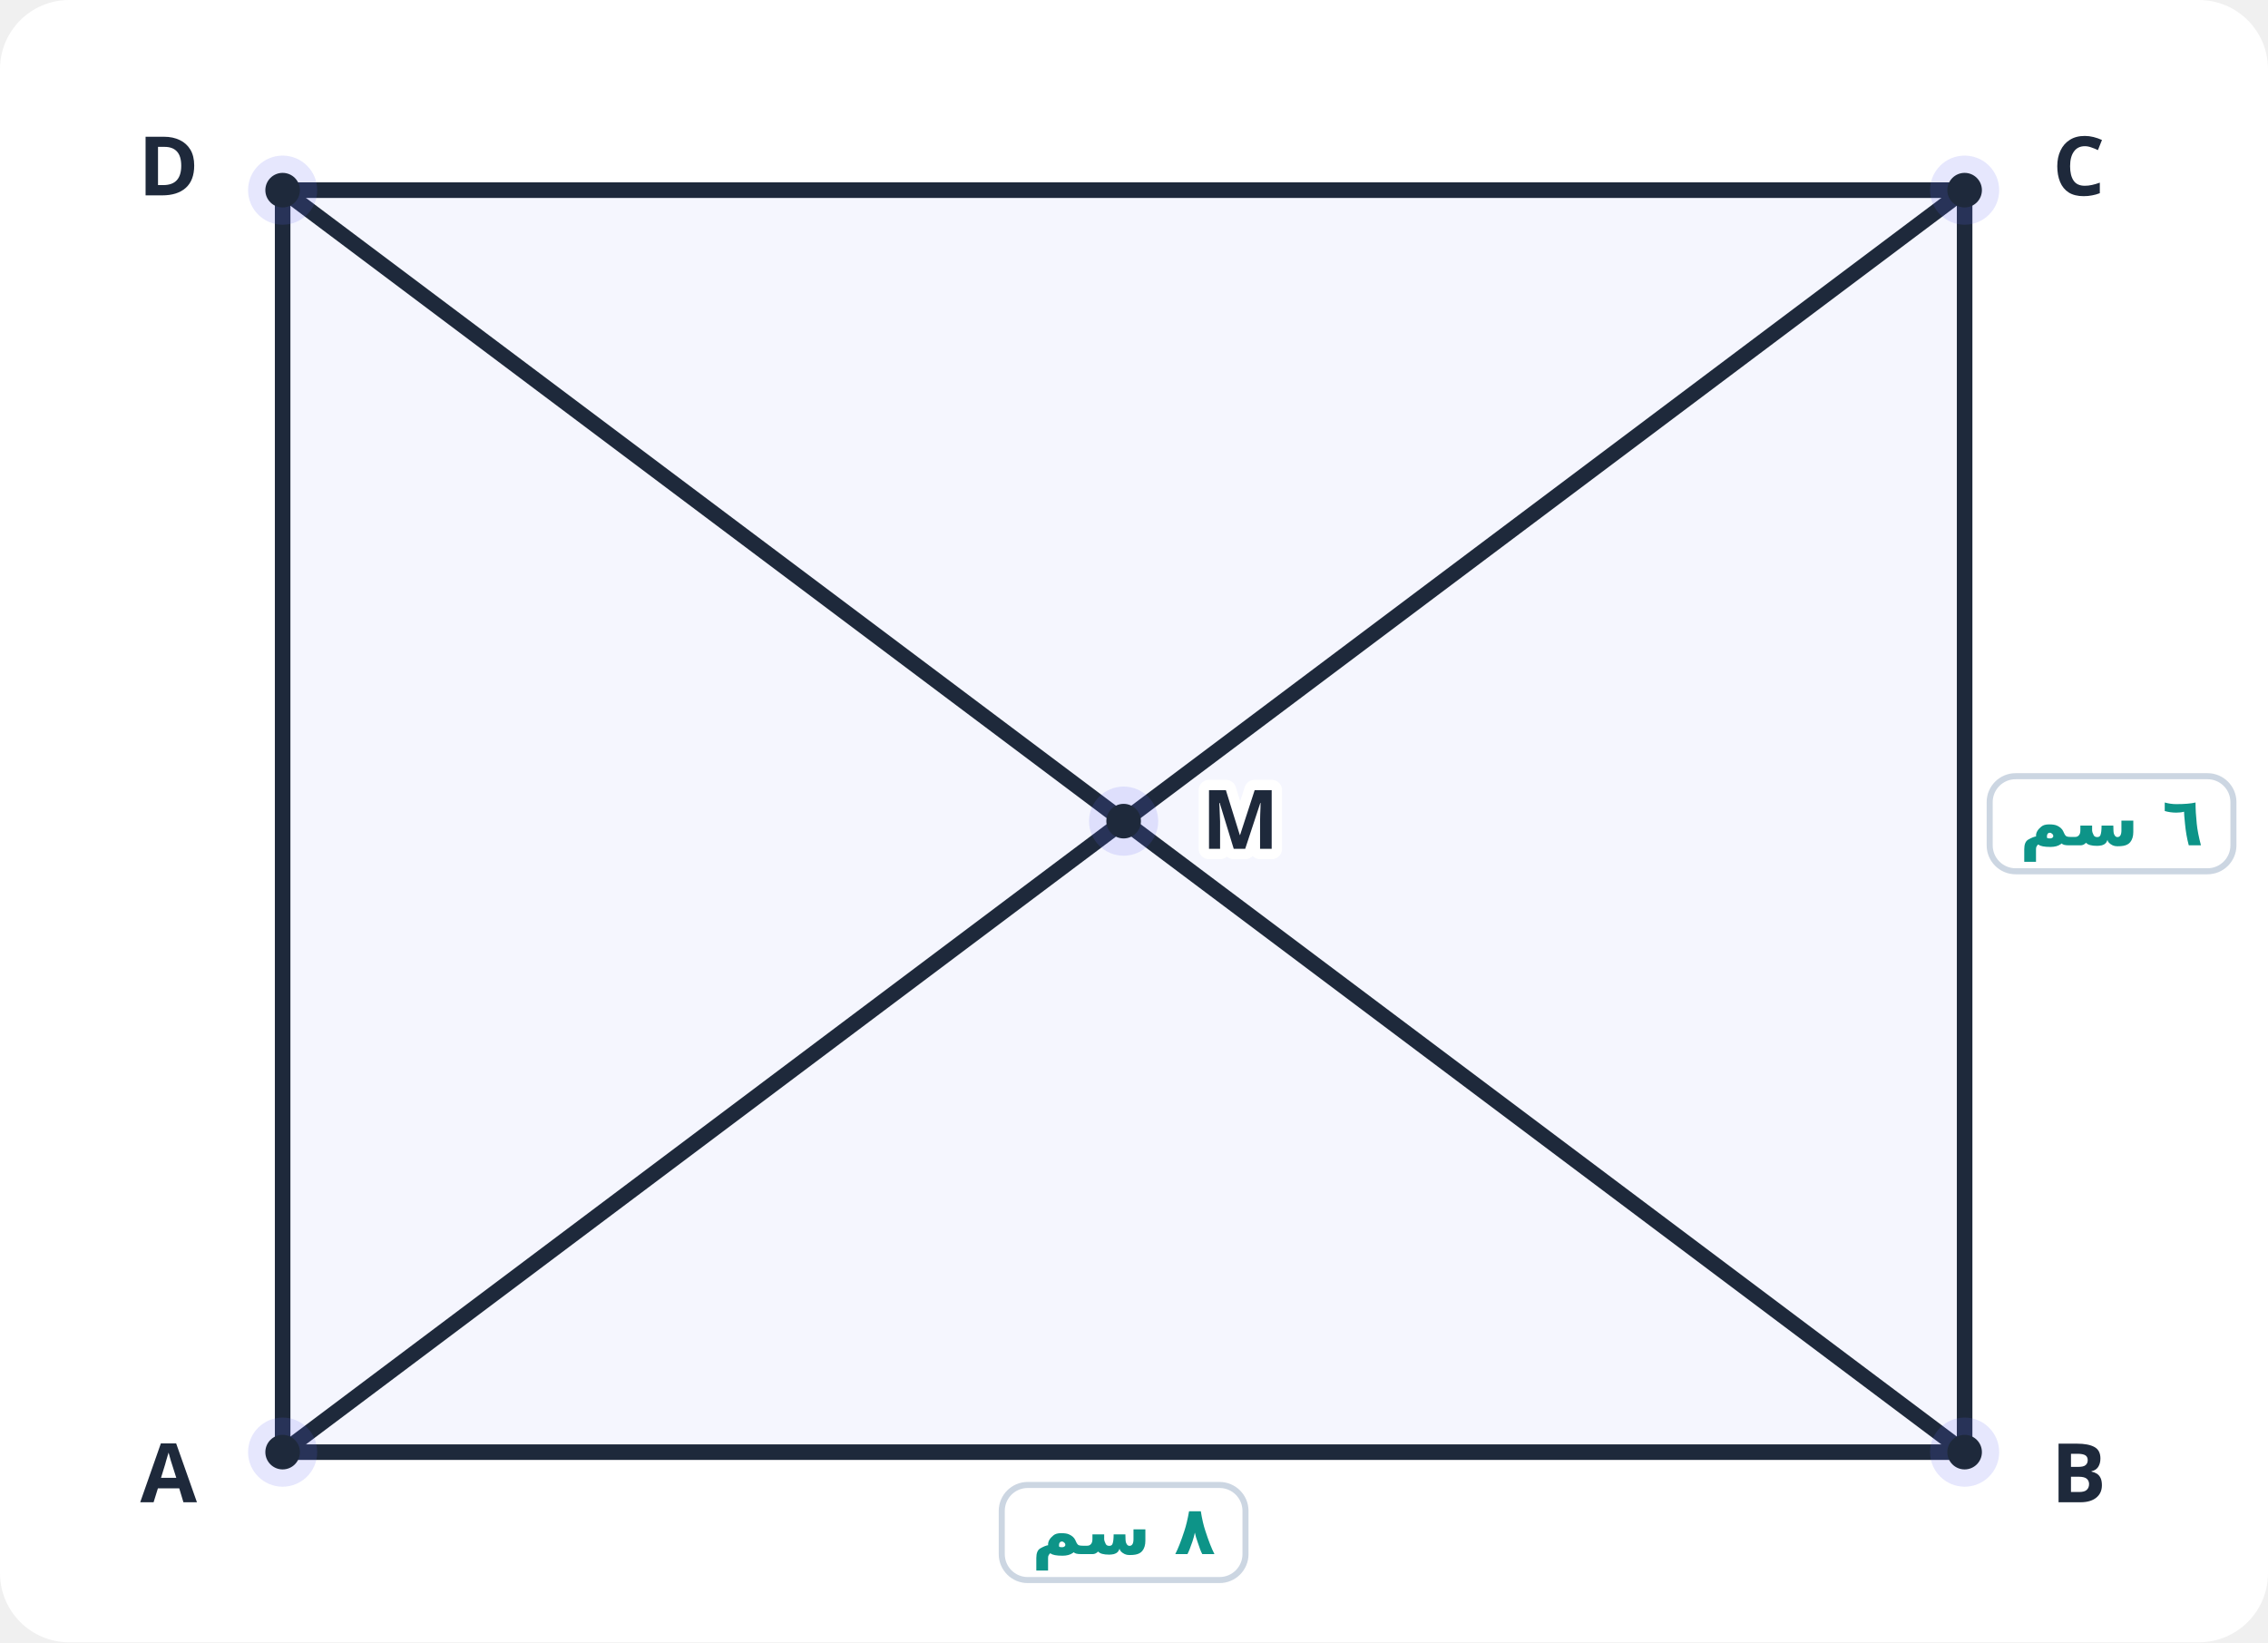
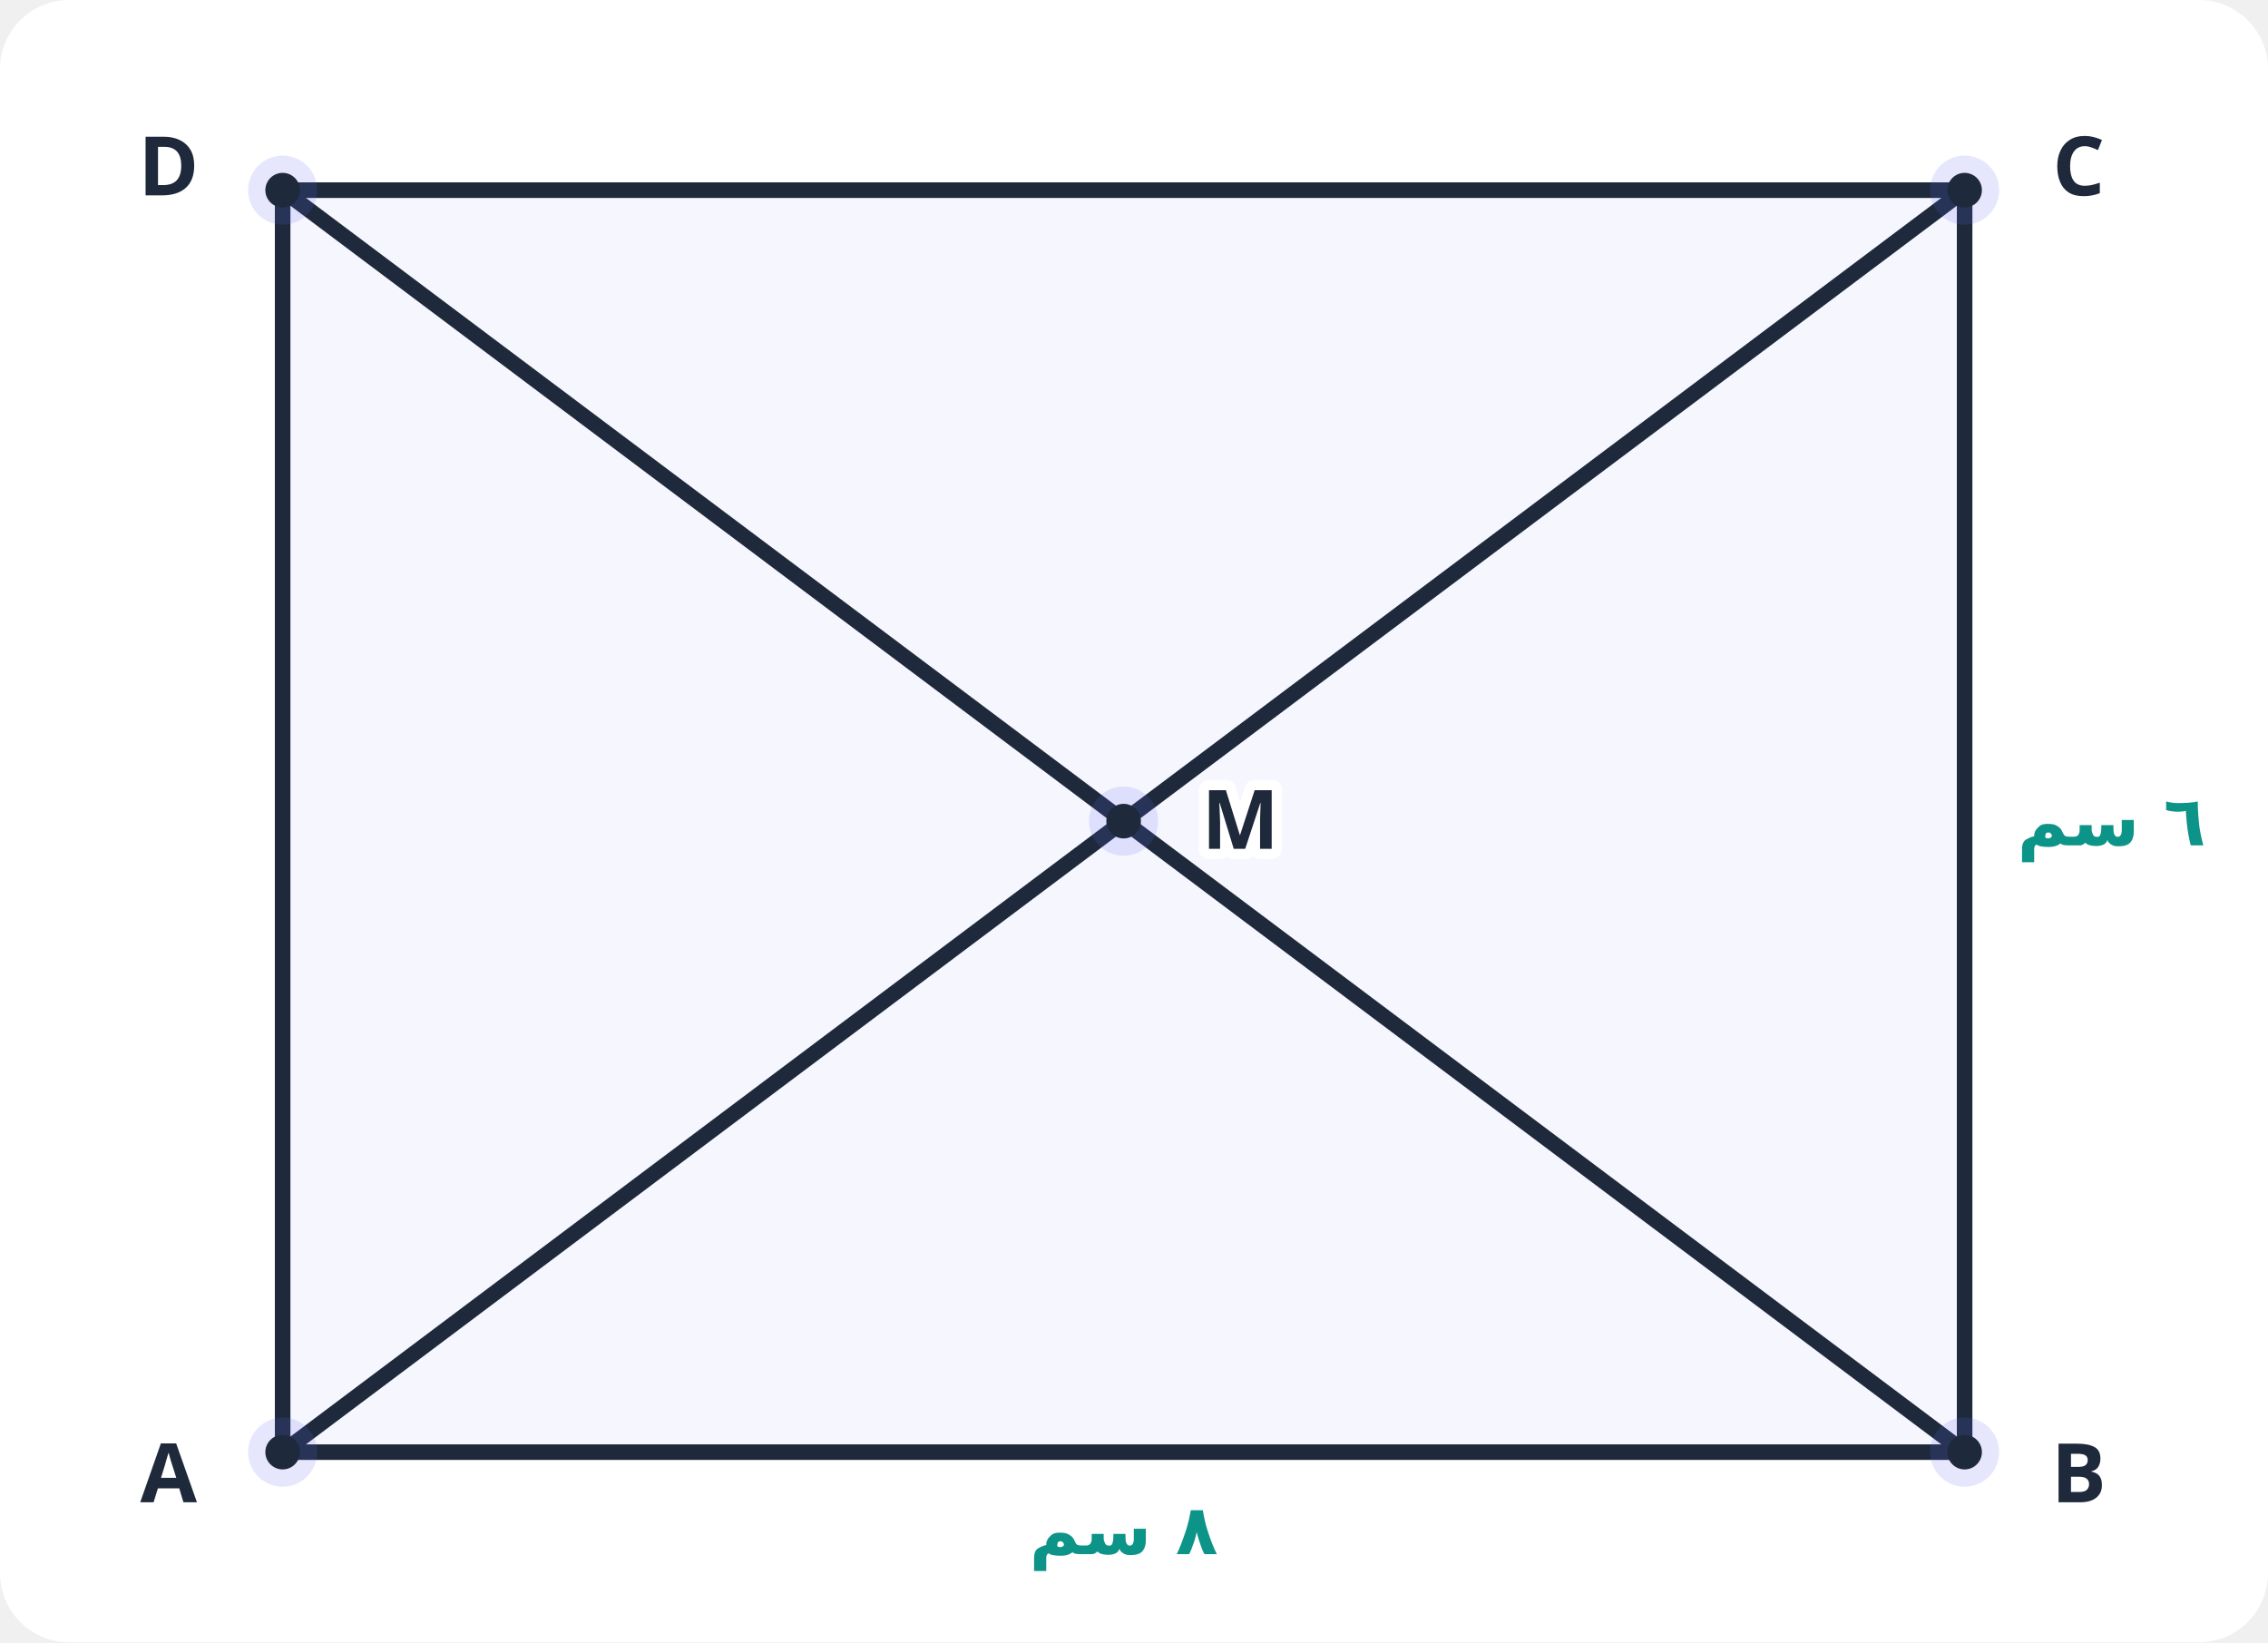
<svg xmlns="http://www.w3.org/2000/svg" viewBox="0 0 262.4 190" class="w-full h-auto select-none">
  <rect x="0" y="0" width="262.4" height="190" rx="8" fill="#FFFFFF" />
  <g class="geometry-surface-tints">
    <polygon points="32.7,168.0 227.3,168.0 227.3,22.0 32.7,22.0" fill="#6366F1" fill-opacity="0.06" stroke="none" />
  </g>
  <line x1="32.7" y1="168" x2="227.3" y2="168" stroke="#1E293B" stroke-width="1.8" stroke-linecap="round" />
  <line x1="227.3" y1="168" x2="227.3" y2="22" stroke="#1E293B" stroke-width="1.8" stroke-linecap="round" />
  <line x1="227.3" y1="22" x2="32.7" y2="22" stroke="#1E293B" stroke-width="1.8" stroke-linecap="round" />
  <line x1="32.7" y1="22" x2="32.7" y2="168" stroke="#1E293B" stroke-width="1.8" stroke-linecap="round" />
  <line x1="32.7" y1="168" x2="227.3" y2="22" stroke="#1E293B" stroke-width="1.8" stroke-linecap="round" />
  <line x1="227.3" y1="168" x2="32.7" y2="22" stroke="#1E293B" stroke-width="1.8" stroke-linecap="round" />
  <circle cx="32.7" cy="168" r="4" fill="#6366F1" fill-opacity="0.16" />
  <circle cx="32.7" cy="168" r="2" fill="#1E293B" />
  <text x="19.5" y="173.8" text-anchor="middle" font-size="9.5" font-weight="900" font-family="system-ui, sans-serif" fill="#1E293B" paint-order="stroke" stroke="#ffffff" stroke-width="2.4" stroke-linejoin="round">A</text>
  <circle cx="227.3" cy="168" r="4" fill="#6366F1" fill-opacity="0.16" />
  <circle cx="227.3" cy="168" r="2" fill="#1E293B" />
  <text x="240.5" y="173.8" text-anchor="middle" font-size="9.5" font-weight="900" font-family="system-ui, sans-serif" fill="#1E293B" paint-order="stroke" stroke="#ffffff" stroke-width="2.4" stroke-linejoin="round">B</text>
  <circle cx="227.3" cy="22" r="4" fill="#6366F1" fill-opacity="0.16" />
  <circle cx="227.3" cy="22" r="2" fill="#1E293B" />
  <text x="240.5" y="22.6" text-anchor="middle" font-size="9.5" font-weight="900" font-family="system-ui, sans-serif" fill="#1E293B" paint-order="stroke" stroke="#ffffff" stroke-width="2.4" stroke-linejoin="round">C</text>
  <circle cx="32.7" cy="22" r="4" fill="#6366F1" fill-opacity="0.16" />
  <circle cx="32.7" cy="22" r="2" fill="#1E293B" />
  <text x="19.5" y="22.6" text-anchor="middle" font-size="9.5" font-weight="900" font-family="system-ui, sans-serif" fill="#1E293B" paint-order="stroke" stroke="#ffffff" stroke-width="2.4" stroke-linejoin="round">D</text>
  <circle cx="130" cy="95" r="4" fill="#6366F1" fill-opacity="0.16" />
  <circle cx="130" cy="95" r="2" fill="#1E293B" />
  <text x="143.5" y="98.2" text-anchor="middle" font-size="9.5" font-weight="900" font-family="system-ui, sans-serif" fill="#1E293B" paint-order="stroke" stroke="#ffffff" stroke-width="2.4" stroke-linejoin="round">M</text>
-   <rect x="115.9" y="171.8" width="28.2" height="11" rx="3" fill="#FFFFFF" stroke="#CBD5E1" stroke-width="0.7" opacity="0.97" />
-   <text x="130.0" y="179.8" text-anchor="middle" font-size="7.8" font-weight="800" font-family="system-ui, sans-serif" fill="#0D9488">٨ سم</text>
-   <rect x="230.2" y="89.8" width="28.2" height="11" rx="3" fill="#FFFFFF" stroke="#CBD5E1" stroke-width="0.7" opacity="0.97" />
-   <text x="244.3" y="97.8" text-anchor="middle" font-size="7.8" font-weight="800" font-family="system-ui, sans-serif" fill="#0D9488">٦ سم</text>
+   <text x="130.0" y="179.8" text-anchor="middle" font-size="8.0" font-weight="800" font-family="system-ui, sans-serif" fill="#0D9488" stroke="#FFFFFF" stroke-width="2.4" paint-order="stroke" stroke-linejoin="round">٨ سم</text>
+   <text x="244.3" y="97.8" text-anchor="middle" font-size="8.0" font-weight="800" font-family="system-ui, sans-serif" fill="#0D9488" stroke="#FFFFFF" stroke-width="2.4" paint-order="stroke" stroke-linejoin="round">٦ سم</text>
</svg>
